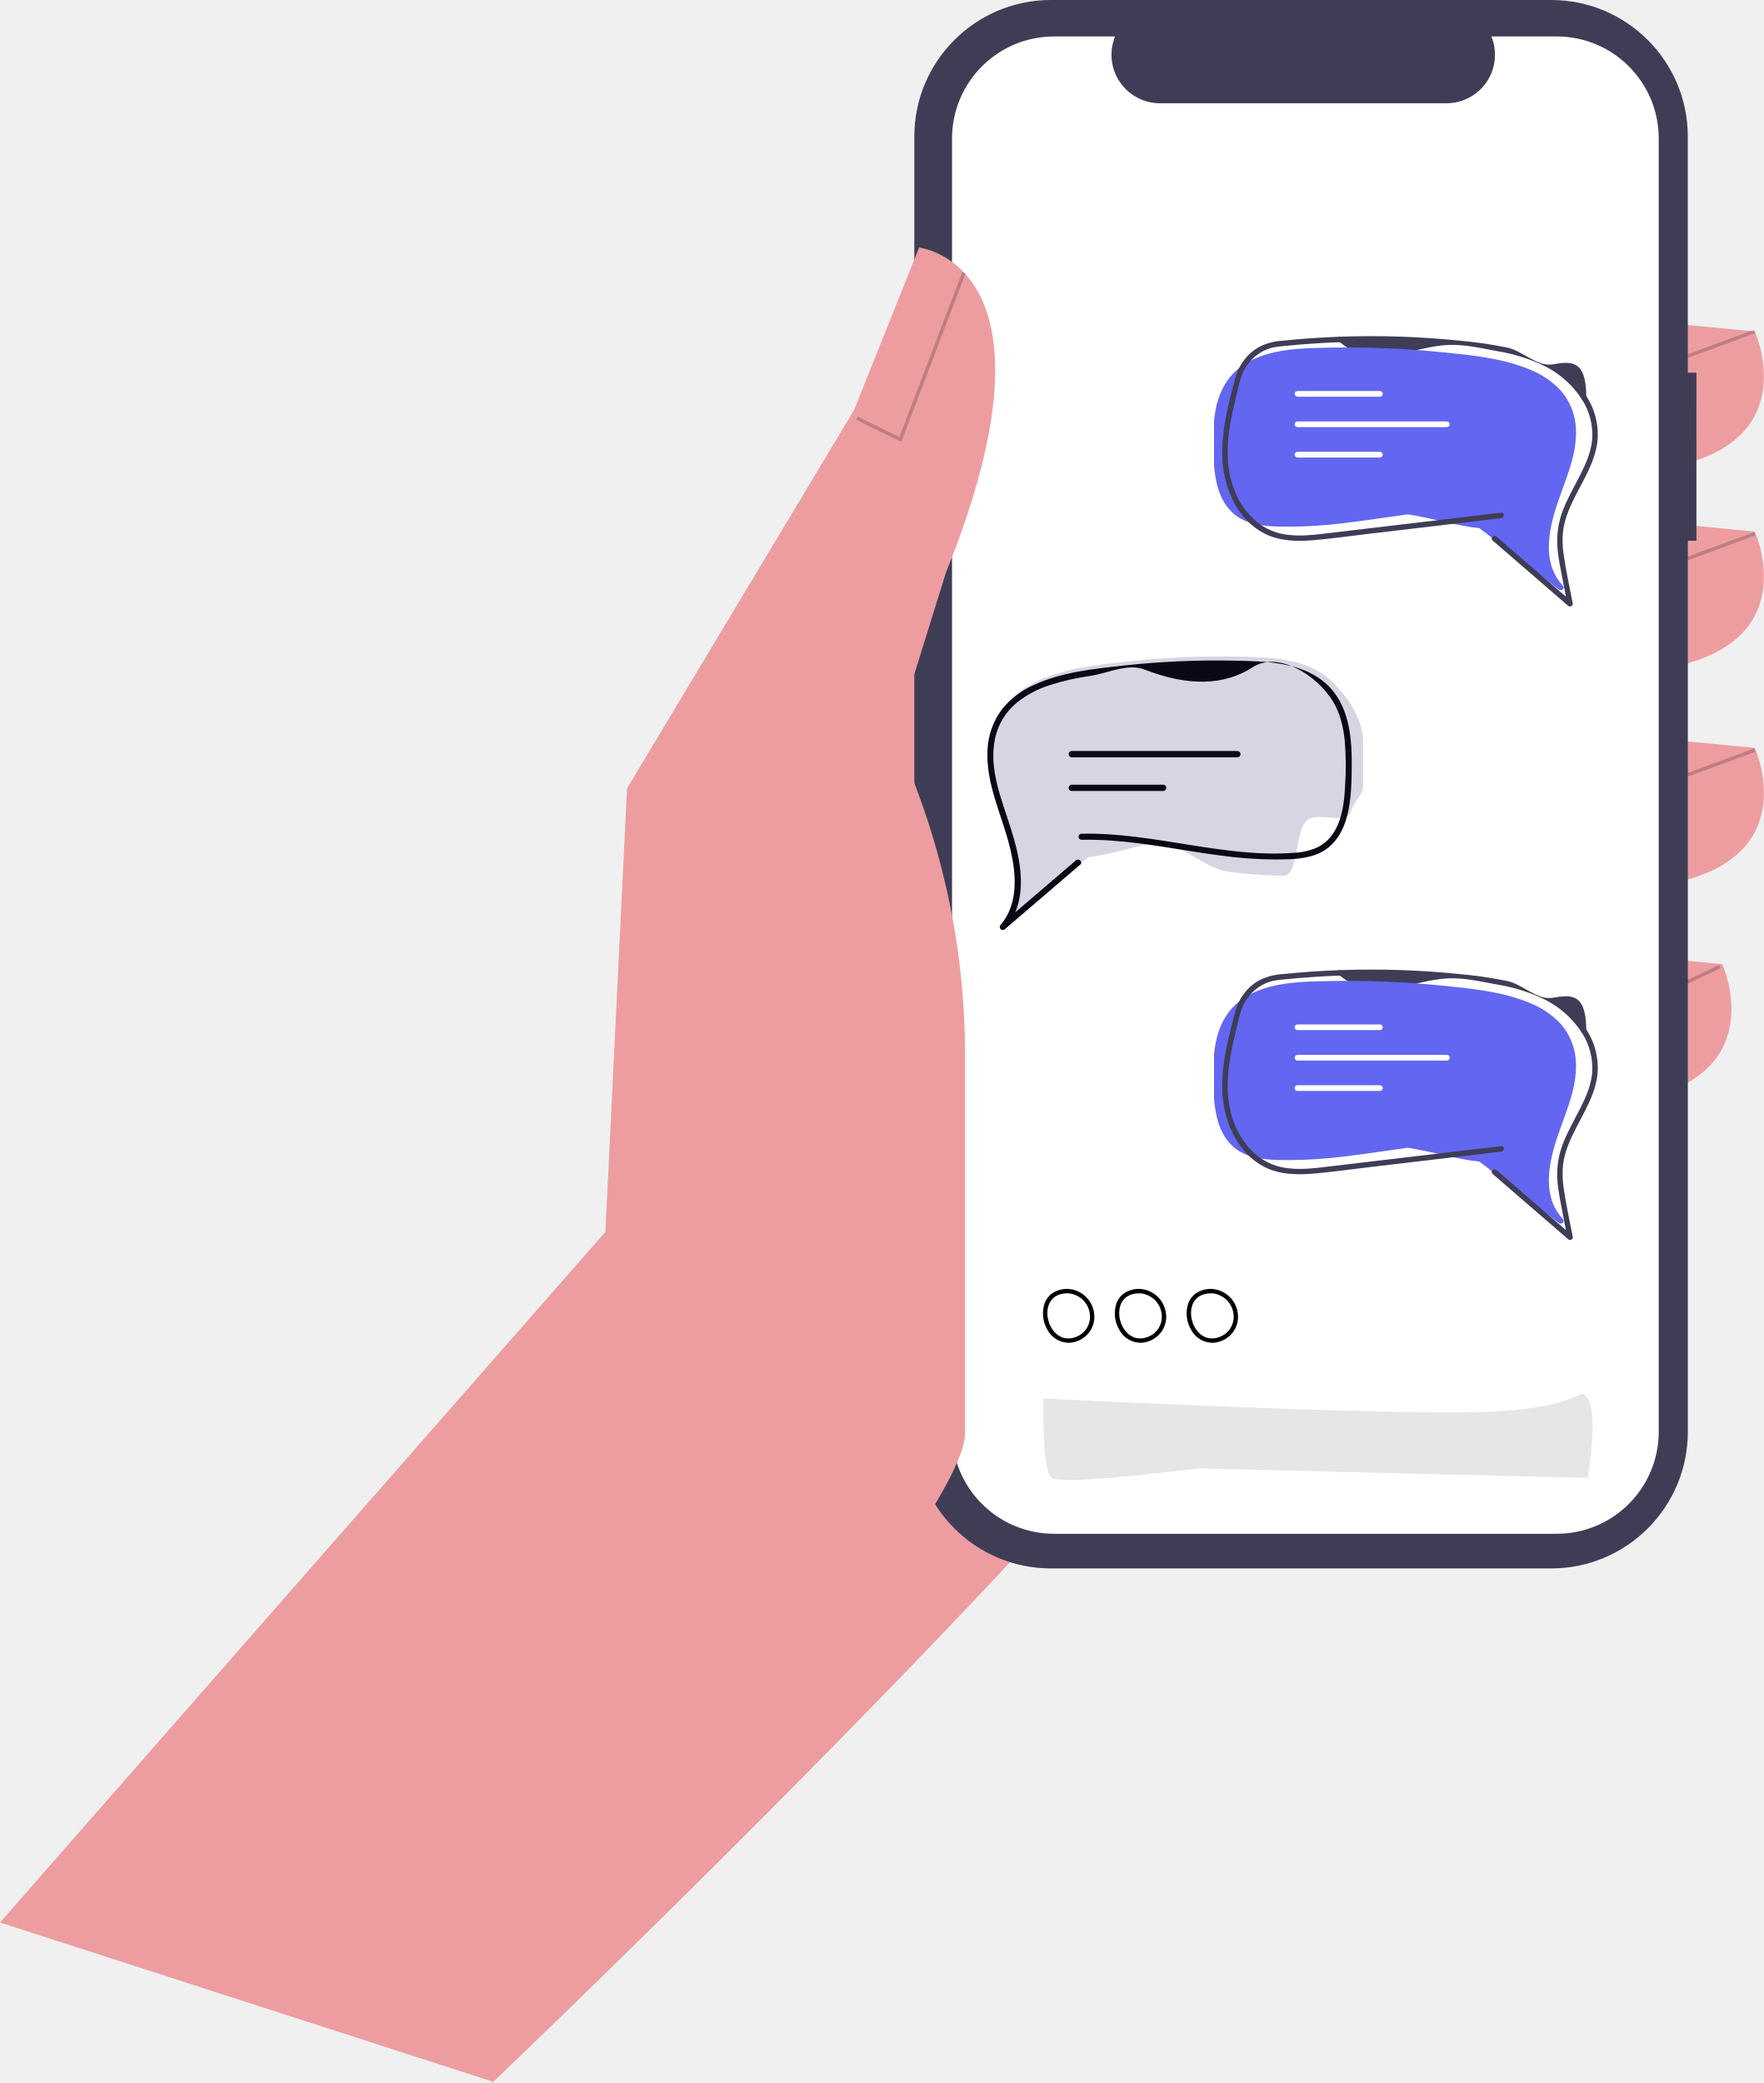
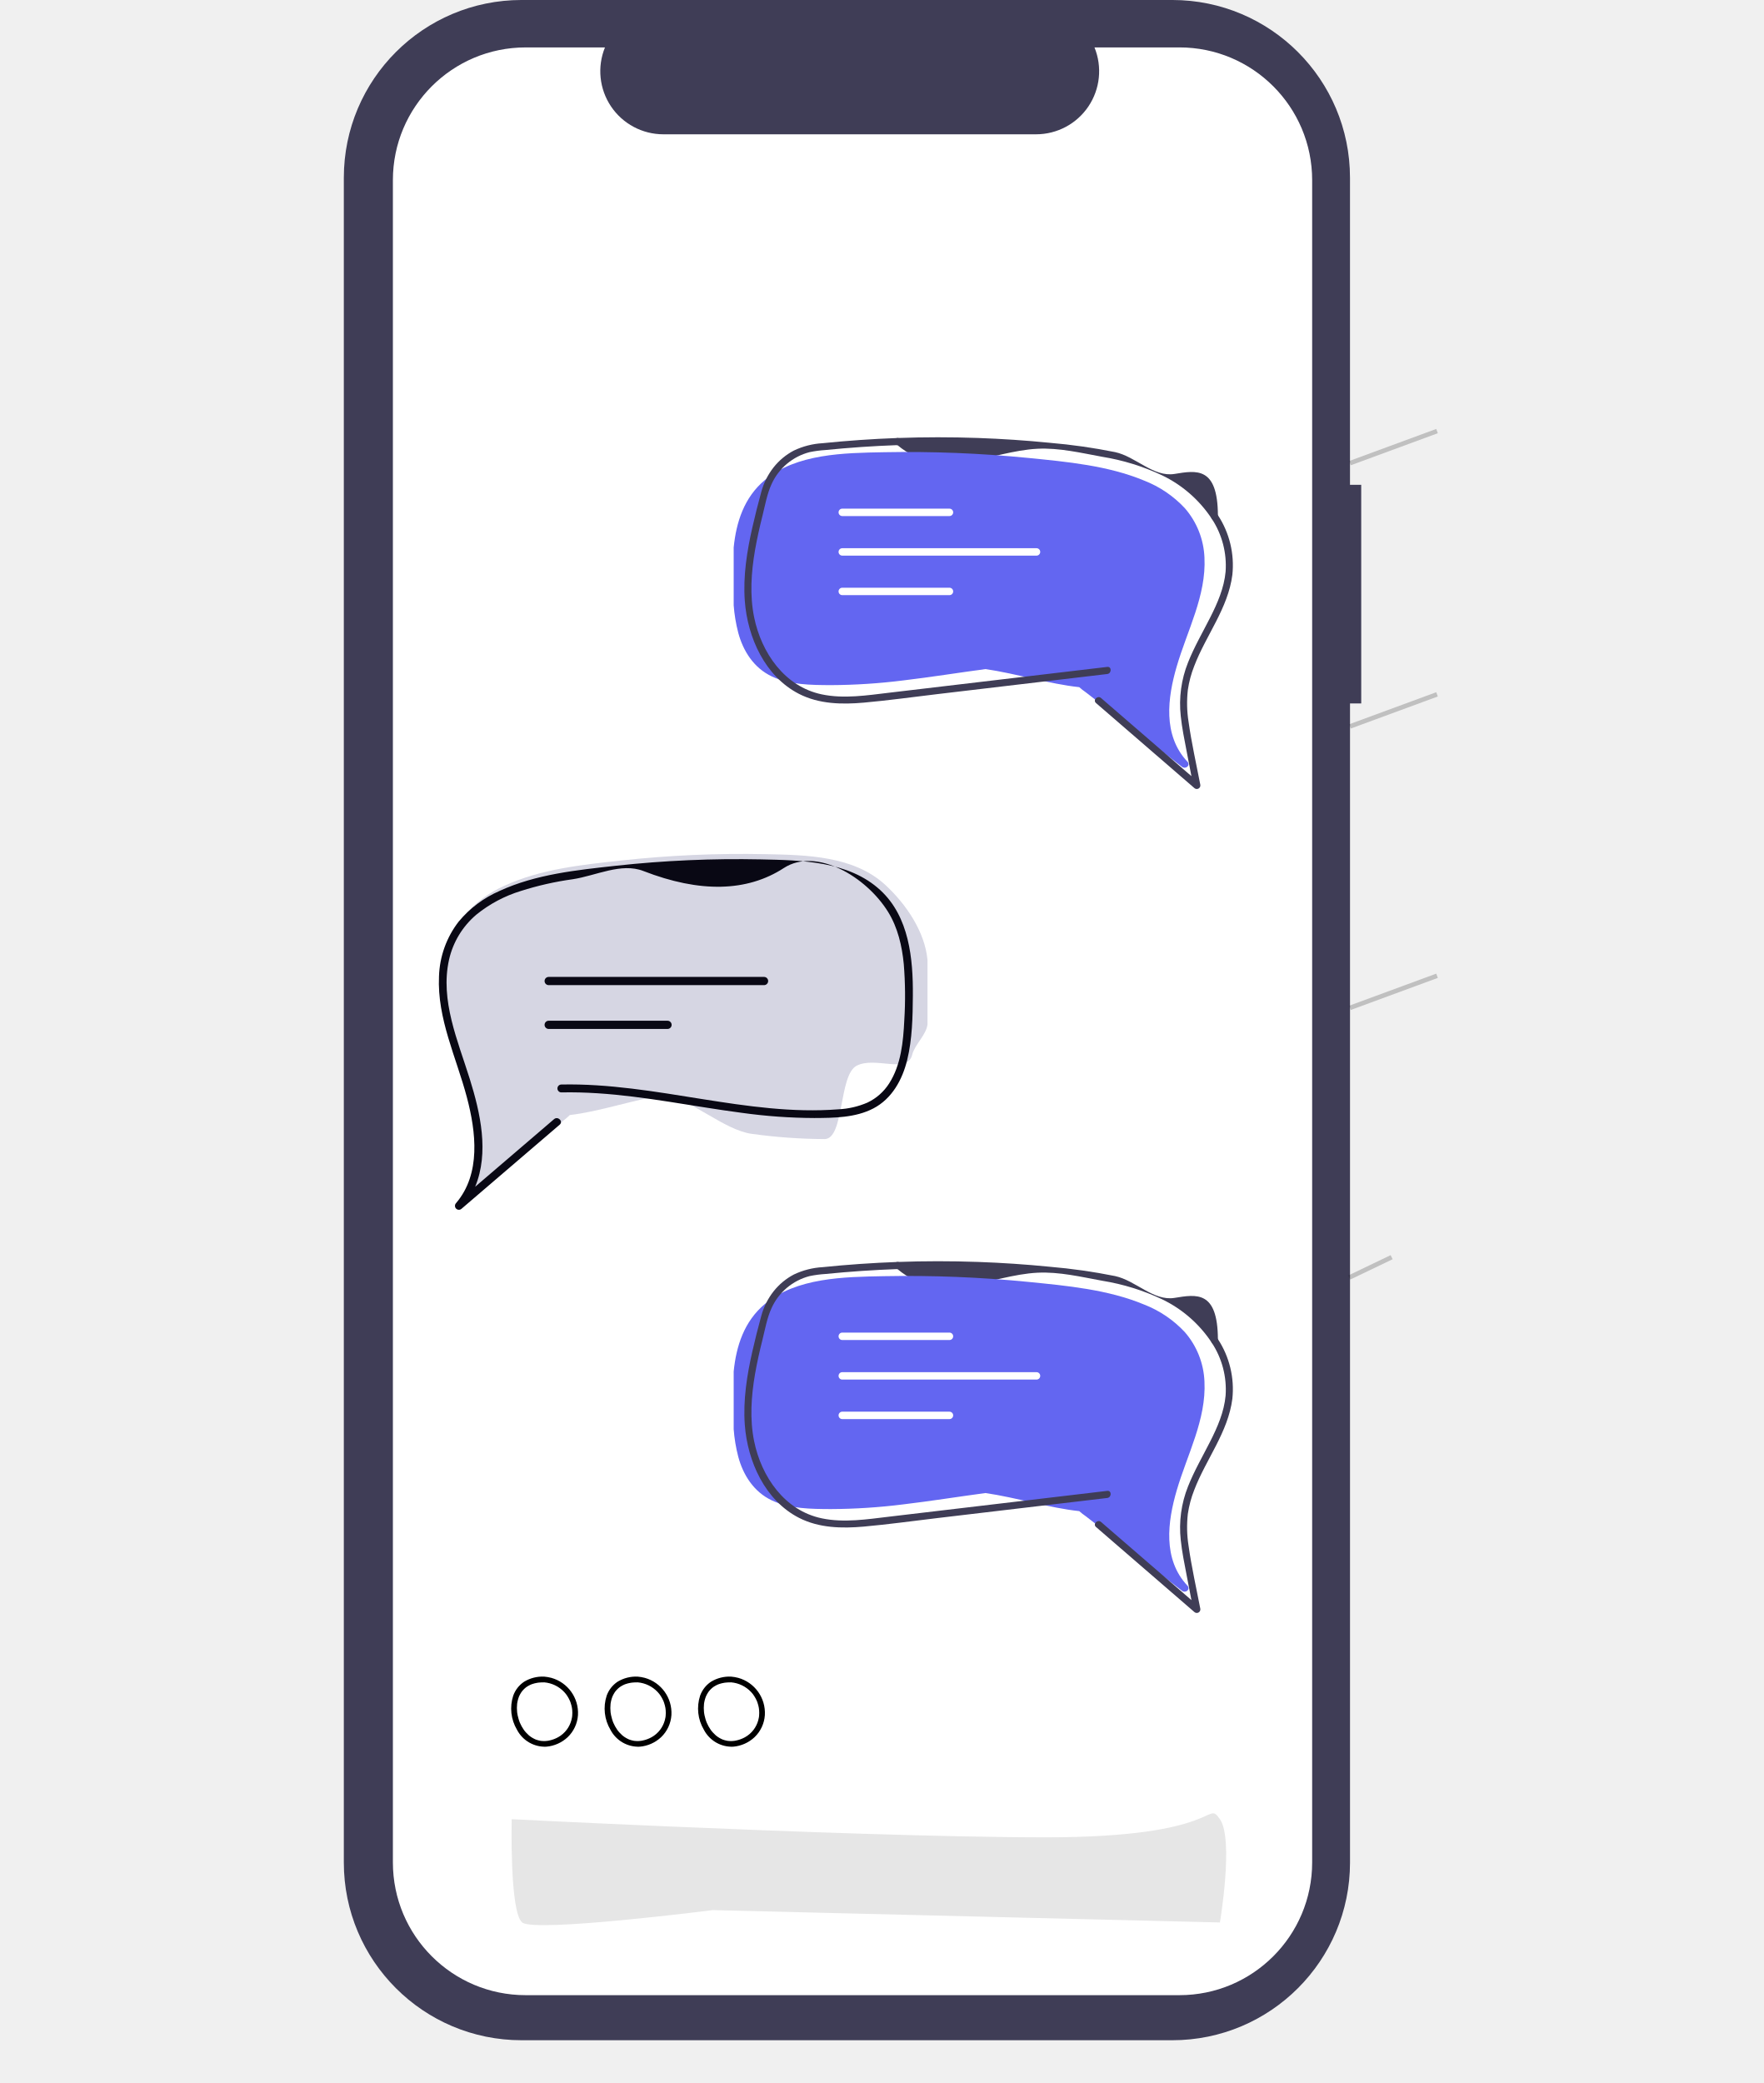
- <svg xmlns="http://www.w3.org/2000/svg" width="677.401" height="800" viewBox="0 0 677.401 800" role="img" artist="Katerina Limpitsouni" source="https://undraw.co/">
+ <svg xmlns="http://www.w3.org/2000/svg" width="677.401" height="800" viewBox="335 0 350 615" role="img" artist="Katerina Limpitsouni" source="https://undraw.co/">
  <g transform="translate(-560.033 -312.079)">
-     <path d="M472.877,777.914l-6.7,128.654S749.61,636.8,784.917,557.873s-31.156-274.179-31.156-274.179L606.286,364.7Z" transform="translate(282.818 205.511)" fill="#ed9da0" />
-     <path d="M351.42,243.4l43.62,4.154s22.848,49.85-47.77,54Z" transform="translate(838.867 191.803)" fill="#ed9da0" />
-     <path d="M351.42,300.743l43.62,4.157s22.848,49.85-47.77,54Z" transform="translate(838.867 211.31)" fill="#ed9da0" />
-     <path d="M351.42,362.739l43.62,4.154s22.848,49.85-47.77,54Z" transform="translate(838.867 232.398)" fill="#ed9da0" />
-     <path d="M360.719,424.735l43.62,4.154s22.848,49.85-47.77,54Z" transform="translate(817.105 253.486)" fill="#ed9da0" />
    <path d="M666.958,294.672h-3.311V204a52.477,52.477,0,0,0-52.477-52.477H419.076A52.477,52.477,0,0,0,366.6,204V701.42A52.477,52.477,0,0,0,419.077,753.9h192.1a52.477,52.477,0,0,0,52.477-52.477V359.212h3.31Z" transform="translate(544.566 160.553)" fill="#3f3d56" />
    <path d="M609.612,161.716H584.537A18.619,18.619,0,0,1,567.3,187.365H457.255a18.619,18.619,0,0,1-17.238-25.65H416.6A39.188,39.188,0,0,0,377.408,200.9V697.59a39.189,39.189,0,0,0,39.19,39.19H609.612A39.188,39.188,0,0,0,648.8,697.592h0V200.9a39.19,39.19,0,0,0-39.189-39.19Z" transform="translate(548.242 164.366)" fill="#fff" />
-     <path d="M567.554,865.745,580.4,851.092,800.043,600.507l8.314-170.323,87.237-145.4,24.926-62.314S978.672,228.7,930.9,347.091L911.17,410.443h0a290.374,290.374,0,0,1,27.006,122.282V677.9c0,34.184-162.9,220.379-181.857,248.82h0Z" transform="translate(-7.522 184.686)" fill="#ed9da0" />
-     <path d="M246.1,143.2l-17.344-8.523.591-1.2,16.024,7.877,24.19-63.425,1.252.478Z" transform="translate(660.057 338.591)" opacity="0.2" />
    <rect width="1.34" height="27.38" transform="translate(1208.447 449.447) rotate(-110.222)" opacity="0.2" />
    <rect width="1.34" height="27.38" transform="translate(1208.447 527.175) rotate(-110.222)" opacity="0.2" />
    <rect width="1.34" height="27.38" transform="translate(1208.447 610.265) rotate(-110.222)" opacity="0.2" />
    <rect width="1.34" height="13.875" transform="translate(1208.285 689.868) rotate(-115.639)" opacity="0.2" />
    <path d="M520.237,293.286c12.984,10.865,27.459,1.769,41.332,1.074,6.434-.322,12.854,1.229,19.195,2.386a66.017,66.017,0,0,1,17.517,5.42,36.506,36.506,0,0,1,14.753,12.865c.726,1.135,1.821.3,1.813-1.06-.087-14.4-6.315-13.237-12.817-12.175-6.181,1.01-11.436-5.124-17.536-6.444a171.223,171.223,0,0,0-19.321-2.754q-10.55-1.047-21.152-1.421-11.888-.419-23.784.01C518.89,291.235,518.884,293.335,520.237,293.286Z" transform="translate(554.371 393.483)" fill="#3f3d56" />
    <path d="M335.689,506.519a1.164,1.164,0,0,0,1.645,1.645q14.268-12.231,28.535-24.447a.14.14,0,0,1,.039-.031,17.576,17.576,0,0,0,1.87-1.622c8.852-1.032,18.581-4.446,27.8-5.927,8.138,1.21,17.805,10.412,25.967,11.482A161.518,161.518,0,0,0,443,489.156c5.842-.031,4.152-18.887,9.451-21.649,5.508-2.871,15,2.54,16.415-3.263.721-2.956,4.284-5.989,4.517-9.039V436.282c-.753-8.239-6.208-16.4-12.438-22.15-9.349-8.627-23.345-8.852-35.308-9.093a329.683,329.683,0,0,0-42.694,1.87c-11.56,1.272-23.717,2.506-34.408,7.433a32.725,32.725,0,0,0-12.064,9.038,27.859,27.859,0,0,0-5.826,16.2c-.566,12.483,5.113,23.9,8.224,35.689C341.569,485.47,343.09,497.837,335.689,506.519Z" transform="translate(610.096 159.231)" fill="#d6d6e3" />
    <path d="M371.836,485.358q-14.465,12.4-28.934,24.792a1.164,1.164,0,0,1-1.646-1.646c7.4-8.675,5.88-21.043,3.182-31.25-3.115-11.786-8.794-23.2-8.225-35.683a27.817,27.817,0,0,1,5.828-16.2,32.662,32.662,0,0,1,12.061-9.037c10.691-4.927,22.846-6.166,34.411-7.435a329.416,329.416,0,0,1,42.689-1.872c11.967.246,25.966.464,35.314,9.094,8.513,7.859,9.676,20.219,9.594,31.13-.048,6.322-.169,12.816-1.672,18.985-1.413,5.8-4.476,11.449-9.987,14.319-5.3,2.76-11.6,2.8-17.433,2.832a159.673,159.673,0,0,1-21.458-1.54c-14.23-1.861-28.325-4.868-42.671-5.777-3.51-.222-7.032-.321-10.549-.248a1.164,1.164,0,0,1,0-2.328c13.948-.291,27.754,2.1,41.477,4.285,13.274,2.11,26.844,4.1,40.318,3.032a24.5,24.5,0,0,0,8.572-1.983,15.468,15.468,0,0,0,6.4-5.65c3.508-5.463,4.172-12.306,4.475-18.679a115.325,115.325,0,0,0-.153-16.557c-.517-5.341-1.762-10.758-4.606-15.369-6.487-10.517-21.276-19.188-30.8-13-10.877,7.065-24.789,7.37-41.482.88-6.53-2.539-13.95,1.392-20.878,2.437a91.569,91.569,0,0,0-15.265,3.455,38.951,38.951,0,0,0-13.15,6.99,24.472,24.472,0,0,0-8.078,13.337C336.5,448.66,341.8,460.63,345.3,471.852c3.119,10,5.78,21.753,1.58,31.847a24.238,24.238,0,0,1-3.978,6.451l-1.646-1.646q14.465-12.4,28.934-24.792C371.322,482.742,372.975,484.381,371.836,485.358Z" transform="translate(603.049 158.785)" fill="#090814" />
    <path d="M407.131,470.874H372.047a1.214,1.214,0,0,1,0-2.428h35.084a1.214,1.214,0,0,1,0,2.428Z" transform="translate(599.598 145.001)" fill="#090814" />
    <path d="M435.624,454.2H372.047a1.214,1.214,0,1,1,0-2.428h63.577a1.214,1.214,0,0,1,0,2.428Z" transform="translate(599.598 148.738)" fill="#090814" />
    <path d="M585.555,388.631c.973,1.027-.5,2.362-1.638,1.481Q569.71,379.1,555.5,368.1a.135.135,0,0,0-.039-.028,17.134,17.134,0,0,1-1.862-1.46c-8.815-.929-18.5-4-27.681-5.338-8.1,1.09-16.185,2.389-24.312,3.354a177.534,177.534,0,0,1-21.369,1.383c-5.817-.028-12.083-.063-17.359-2.55-5.485-2.585-8.537-7.671-9.943-12.9a46.041,46.041,0,0,1-1.352-8.14V325.38c.749-7.42,3.036-14.77,9.24-19.947,9.309-7.769,23.246-7.972,35.159-8.188a362.766,362.766,0,0,1,42.514,1.684c11.511,1.146,23.617,2.257,34.263,6.693a32.521,32.521,0,0,1,12.013,8.14,23.654,23.654,0,0,1,5.8,14.588c.564,11.242-5.091,21.526-8.189,32.139C579.7,369.676,578.185,380.812,585.555,388.631Z" transform="translate(574.676 391.62)" fill="#6366f1" />
    <path d="M528.573,323.272H496.928a1.095,1.095,0,1,1,0-2.19h31.645a1.095,1.095,0,1,1,0,2.19Z" transform="translate(561.392 384.443)" fill="#fff" />
    <path d="M528.573,356.636H496.928a1.095,1.095,0,1,1,0-2.19h31.645a1.095,1.095,0,1,1,0,2.19Z" transform="translate(561.392 374.427)" fill="#fff" />
    <path d="M554.273,339.965H496.928a1.095,1.095,0,1,1,0-2.19h57.345a1.095,1.095,0,1,1,0,2.19Z" transform="translate(561.392 379.432)" fill="#fff" />
    <path d="M638.472,324.688a25.139,25.139,0,0,1,4.084,15.619c-.438,4.791-2.4,9.3-4.552,13.543-2.227,4.4-4.719,8.673-6.54,13.267a32.931,32.931,0,0,0-2.151,15.789c.36,3.48,1.062,6.913,1.724,10.344l2.019,10.476,1.754-1.021-29.025-25.093c-1.018-.88-2.509.6-1.485,1.484l29.025,25.093a1.059,1.059,0,0,0,1.754-1.021c-1.186-6.155-2.588-12.313-3.457-18.523a34.868,34.868,0,0,1-.209-9.466,31.579,31.579,0,0,1,1.881-7.01c3.481-9.1,10-17.055,11.259-26.945a26.91,26.91,0,0,0-4.27-17.6C639.569,322.486,637.752,323.539,638.472,324.688Z" transform="translate(528.933 383.827)" fill="#3f3d56" />
    <path d="M563.227,358.864,520.3,363.943l-21.463,2.539c-6.539.774-13.353,1.86-19.887.491-11-2.3-17.829-12.271-19.978-22.775-1.33-6.5-.859-13.305.26-19.8.6-3.463,1.384-6.89,2.235-10.3.758-3.038,1.324-6.309,2.634-9.168a16.978,16.978,0,0,1,11.266-9.483,33.535,33.535,0,0,1,4.677-.62q2.648-.266,5.3-.489,5.3-.447,10.621-.724,2.658-.138,5.318-.234c1.347-.049,1.353-2.149,0-2.1q-11.068.405-22.093,1.534a22.682,22.682,0,0,0-8.466,2.157,18.716,18.716,0,0,0-6.02,4.992,20.259,20.259,0,0,0-3.609,7.2c-.966,3.479-1.843,6.992-2.643,10.512-1.612,7.1-2.771,14.41-2.233,21.705.8,10.79,5.962,22.3,15.987,27.439,5.92,3.033,12.676,3.169,19.163,2.59,7.235-.646,14.449-1.657,21.661-2.51l44.657-5.283,5.539-.655c1.326-.157,1.341-2.258,0-2.1Z" transform="translate(573.326 393.39)" fill="#3f3d56" />
    <path d="M520.237,293.286c12.984,10.865,27.459,1.769,41.332,1.074,6.434-.322,12.854,1.229,19.195,2.386a66.017,66.017,0,0,1,17.517,5.42,36.506,36.506,0,0,1,14.753,12.865c.726,1.135,1.821.3,1.813-1.06-.087-14.4-6.315-13.237-12.817-12.175-6.181,1.01-11.436-5.124-17.536-6.444a171.223,171.223,0,0,0-19.321-2.754q-10.55-1.047-21.152-1.421-11.888-.419-23.784.01C518.89,291.235,518.884,293.335,520.237,293.286Z" transform="translate(554.371 150.212)" fill="#3f3d56" />
    <path d="M585.555,388.631c.973,1.027-.5,2.362-1.638,1.481Q569.71,379.1,555.5,368.1a.135.135,0,0,0-.039-.028,17.134,17.134,0,0,1-1.862-1.46c-8.815-.929-18.5-4-27.681-5.338-8.1,1.09-16.185,2.389-24.312,3.354a177.534,177.534,0,0,1-21.369,1.383c-5.817-.028-12.083-.063-17.359-2.55-5.485-2.585-8.537-7.671-9.943-12.9a46.041,46.041,0,0,1-1.352-8.14V325.38c.749-7.42,3.036-14.77,9.24-19.947,9.309-7.769,23.246-7.972,35.159-8.188a362.766,362.766,0,0,1,42.514,1.684c11.511,1.146,23.617,2.257,34.263,6.693a32.521,32.521,0,0,1,12.013,8.14,23.654,23.654,0,0,1,5.8,14.588c.564,11.242-5.091,21.526-8.189,32.139C579.7,369.676,578.185,380.812,585.555,388.631Z" transform="translate(574.676 148.349)" fill="#6366f1" />
    <path d="M528.573,323.272H496.928a1.095,1.095,0,1,1,0-2.19h31.645a1.095,1.095,0,1,1,0,2.19Z" transform="translate(561.392 141.172)" fill="#fff" />
    <path d="M528.573,356.636H496.928a1.095,1.095,0,1,1,0-2.19h31.645a1.095,1.095,0,1,1,0,2.19Z" transform="translate(561.392 131.156)" fill="#fff" />
    <path d="M554.273,339.965H496.928a1.095,1.095,0,1,1,0-2.19h57.345a1.095,1.095,0,1,1,0,2.19Z" transform="translate(561.392 136.161)" fill="#fff" />
    <path d="M638.472,324.688a25.139,25.139,0,0,1,4.084,15.619c-.438,4.791-2.4,9.3-4.552,13.543-2.227,4.4-4.719,8.673-6.54,13.267a32.931,32.931,0,0,0-2.151,15.789c.36,3.48,1.062,6.913,1.724,10.344l2.019,10.476,1.754-1.021-29.025-25.093c-1.018-.88-2.509.6-1.485,1.484l29.025,25.093a1.059,1.059,0,0,0,1.754-1.021c-1.186-6.155-2.588-12.313-3.457-18.523a34.868,34.868,0,0,1-.209-9.466,31.579,31.579,0,0,1,1.881-7.01c3.481-9.1,10-17.055,11.259-26.945a26.91,26.91,0,0,0-4.27-17.6C639.569,322.486,637.752,323.539,638.472,324.688Z" transform="translate(528.933 140.556)" fill="#3f3d56" />
    <path d="M563.227,358.864,520.3,363.943l-21.463,2.539c-6.539.774-13.353,1.86-19.887.491-11-2.3-17.829-12.271-19.978-22.775-1.33-6.5-.859-13.305.26-19.8.6-3.463,1.384-6.89,2.235-10.3.758-3.038,1.324-6.309,2.634-9.168a16.978,16.978,0,0,1,11.266-9.483,33.535,33.535,0,0,1,4.677-.62q2.648-.266,5.3-.489,5.3-.447,10.621-.724,2.658-.138,5.318-.234c1.347-.049,1.353-2.149,0-2.1q-11.068.405-22.093,1.534a22.682,22.682,0,0,0-8.466,2.157,18.716,18.716,0,0,0-6.02,4.992,20.259,20.259,0,0,0-3.609,7.2c-.966,3.479-1.843,6.992-2.643,10.512-1.612,7.1-2.771,14.41-2.233,21.705.8,10.79,5.962,22.3,15.987,27.439,5.92,3.033,12.676,3.169,19.163,2.59,7.235-.646,14.449-1.657,21.661-2.51l44.657-5.283,5.539-.655c1.326-.157,1.341-2.258,0-2.1Z" transform="translate(573.326 150.119)" fill="#3f3d56" />
    <g transform="translate(960.546 807.096)">
      <path d="M9.775,0A10.485,10.485,0,0,0,3.841,1.51a8.336,8.336,0,0,0-3.207,4.1A12.249,12.249,0,0,0,1.741,15.688a9.3,9.3,0,0,0,8.654,5A10.523,10.523,0,0,0,16.7,17.883a9.934,9.934,0,0,0,3.045-6.526A10.776,10.776,0,0,0,11.877.363,12.436,12.436,0,0,0,9.775,0a.852.852,0,0,0-.845.845.863.863,0,0,0,.845.845,9.166,9.166,0,0,1,5.9,2.851,7.342,7.342,0,0,1,.927,1.19,10.131,10.131,0,0,1,.749,1.39c.065.147-.072-.181.031.072q.032.079.063.158.069.178.131.359.138.4.241.812a7.954,7.954,0,0,1,.236,1.4,9.574,9.574,0,0,1-.007,1.6c0,.052-.046.4-.028.278-.016.112-.034.223-.054.334q-.076.417-.19.825a8.266,8.266,0,0,1-1.339,2.709,8.12,8.12,0,0,1-2.578,2.24,9.237,9.237,0,0,1-2.617.961q-.173.037-.348.067c-.069.012-.308.046-.119.022q-.336.044-.675.06a8.371,8.371,0,0,1-1.231-.039c-.25-.025.085.021-.119-.017-.092-.017-.185-.031-.276-.05q-.3-.06-.6-.146-.264-.076-.522-.171c-.085-.032-.17-.065-.254-.1-.119-.048.189.087.007,0l-.165-.076a7.961,7.961,0,0,1-1-.564c-.151-.1-.3-.206-.443-.315.148.111-.007-.006-.067-.055q-.129-.106-.255-.216a9.49,9.49,0,0,1-.822-.82c-.123-.138-.24-.282-.357-.425s.066.1-.076-.1c-.061-.084-.122-.167-.182-.252a11.715,11.715,0,0,1-1.154-2.087c.087.2-.028-.072-.047-.12q-.052-.133-.1-.267-.11-.3-.2-.6-.179-.575-.3-1.166-.058-.279-.1-.56c-.007-.045-.047-.321-.031-.2.019.143-.007-.063-.009-.075-.007-.063-.014-.125-.021-.188a11.55,11.55,0,0,1-.06-1.155,10.734,10.734,0,0,1,.062-1.171c.006-.057.048-.352.012-.109.013-.09.027-.181.042-.271q.048-.284.114-.564a8.838,8.838,0,0,1,.328-1.089c.035-.093.071-.185.109-.276-.072.174,0,.006.034-.07q.124-.269.267-.528.129-.232.274-.456.081-.124.166-.244c.037-.052.223-.291.081-.114a7.347,7.347,0,0,1,.772-.833q.2-.186.419-.355c-.174.137.059-.041.1-.071q.141-.1.286-.193a8,8,0,0,1,1.058-.563c.124-.055-.189.074.015-.006l.127-.05q.161-.062.324-.117.32-.108.648-.191T7.6,1.848c.113-.021.226-.039.34-.057.167-.026.042-.007.007,0,.079-.01.157-.019.236-.028a13.1,13.1,0,0,1,1.594-.067A.846.846,0,0,0,9.775,0Z" transform="translate(0 0)" />
    </g>
    <g transform="translate(988.134 807.096)">
      <path d="M9.775,0A10.485,10.485,0,0,0,3.841,1.51a8.336,8.336,0,0,0-3.207,4.1A12.249,12.249,0,0,0,1.741,15.688a9.3,9.3,0,0,0,8.654,5A10.523,10.523,0,0,0,16.7,17.883a9.934,9.934,0,0,0,3.045-6.526A10.776,10.776,0,0,0,11.877.363,12.436,12.436,0,0,0,9.775,0a.852.852,0,0,0-.845.845.863.863,0,0,0,.845.845,9.166,9.166,0,0,1,5.9,2.851,7.342,7.342,0,0,1,.927,1.19,10.131,10.131,0,0,1,.749,1.39c.065.147-.072-.181.031.072q.032.079.063.158.069.178.131.359.138.4.241.812a7.954,7.954,0,0,1,.236,1.4,9.574,9.574,0,0,1-.007,1.6c0,.052-.046.4-.028.278-.016.112-.034.223-.054.334q-.076.417-.19.825a8.266,8.266,0,0,1-1.339,2.709,8.12,8.12,0,0,1-2.578,2.24,9.237,9.237,0,0,1-2.617.961q-.173.037-.348.067c-.069.012-.308.046-.119.022q-.336.044-.675.06a8.371,8.371,0,0,1-1.231-.039c-.25-.025.085.021-.119-.017-.092-.017-.185-.031-.276-.05q-.3-.06-.6-.146-.264-.076-.522-.171c-.085-.032-.17-.065-.254-.1-.119-.048.189.087.007,0l-.165-.076a7.961,7.961,0,0,1-1-.564c-.151-.1-.3-.206-.443-.315.148.111-.007-.006-.067-.055q-.129-.106-.255-.216a9.49,9.49,0,0,1-.822-.82c-.123-.138-.24-.282-.357-.425s.066.1-.076-.1c-.061-.084-.122-.167-.182-.252a11.715,11.715,0,0,1-1.154-2.087c.087.2-.028-.072-.047-.12q-.052-.133-.1-.267-.11-.3-.2-.6-.179-.575-.3-1.166-.058-.279-.1-.56c-.007-.045-.047-.321-.031-.2.019.143-.007-.063-.009-.075-.007-.063-.014-.125-.021-.188a11.55,11.55,0,0,1-.06-1.155,10.734,10.734,0,0,1,.062-1.171c.006-.057.048-.352.012-.109.013-.09.027-.181.042-.271q.048-.284.114-.564a8.838,8.838,0,0,1,.328-1.089c.035-.093.071-.185.109-.276-.072.174,0,.006.034-.07q.124-.269.267-.528.129-.232.274-.456.081-.124.166-.244c.037-.052.223-.291.081-.114a7.347,7.347,0,0,1,.772-.833q.2-.186.419-.355c-.174.137.059-.041.1-.071q.141-.1.286-.193a8,8,0,0,1,1.058-.563c.124-.055-.189.074.015-.006l.127-.05q.161-.062.324-.117.32-.108.648-.191T7.6,1.848c.113-.021.226-.039.34-.057.167-.026.042-.007.007,0,.079-.01.157-.019.236-.028a13.1,13.1,0,0,1,1.594-.067A.846.846,0,0,0,9.775,0Z" transform="translate(0 0)" />
    </g>
    <g transform="translate(1015.721 807.096)">
      <path d="M9.775,0A10.485,10.485,0,0,0,3.841,1.51a8.336,8.336,0,0,0-3.207,4.1A12.249,12.249,0,0,0,1.741,15.688a9.3,9.3,0,0,0,8.654,5A10.523,10.523,0,0,0,16.7,17.883a9.934,9.934,0,0,0,3.045-6.526A10.776,10.776,0,0,0,11.877.363,12.436,12.436,0,0,0,9.775,0a.852.852,0,0,0-.845.845.863.863,0,0,0,.845.845,9.166,9.166,0,0,1,5.9,2.851,7.342,7.342,0,0,1,.927,1.19,10.131,10.131,0,0,1,.749,1.39c.065.147-.072-.181.031.072q.032.079.063.158.069.178.131.359.138.4.241.812a7.954,7.954,0,0,1,.236,1.4,9.574,9.574,0,0,1-.007,1.6c0,.052-.046.4-.028.278-.016.112-.034.223-.054.334q-.076.417-.19.825a8.266,8.266,0,0,1-1.339,2.709,8.12,8.12,0,0,1-2.578,2.24,9.237,9.237,0,0,1-2.617.961q-.173.037-.348.067c-.069.012-.308.046-.119.022q-.336.044-.675.06a8.371,8.371,0,0,1-1.231-.039c-.25-.025.085.021-.119-.017-.092-.017-.185-.031-.276-.05q-.3-.06-.6-.146-.264-.076-.522-.171c-.085-.032-.17-.065-.254-.1-.119-.048.189.087.007,0l-.165-.076a7.961,7.961,0,0,1-1-.564c-.151-.1-.3-.206-.443-.315.148.111-.007-.006-.067-.055q-.129-.106-.255-.216a9.49,9.49,0,0,1-.822-.82c-.123-.138-.24-.282-.357-.425s.066.1-.076-.1c-.061-.084-.122-.167-.182-.252a11.715,11.715,0,0,1-1.154-2.087c.087.2-.028-.072-.047-.12q-.052-.133-.1-.267-.11-.3-.2-.6-.179-.575-.3-1.166-.058-.279-.1-.56c-.007-.045-.047-.321-.031-.2.019.143-.007-.063-.009-.075-.007-.063-.014-.125-.021-.188a11.55,11.55,0,0,1-.06-1.155,10.734,10.734,0,0,1,.062-1.171c.006-.057.048-.352.012-.109.013-.09.027-.181.042-.271q.048-.284.114-.564a8.838,8.838,0,0,1,.328-1.089c.035-.093.071-.185.109-.276-.072.174,0,.006.034-.07q.124-.269.267-.528.129-.232.274-.456.081-.124.166-.244c.037-.052.223-.291.081-.114a7.347,7.347,0,0,1,.772-.833q.2-.186.419-.355c-.174.137.059-.041.1-.071q.141-.1.286-.193a8,8,0,0,1,1.058-.563c.124-.055-.189.074.015-.006l.127-.05q.161-.062.324-.117.32-.108.648-.191T7.6,1.848c.113-.021.226-.039.34-.057.167-.026.042-.007.007,0,.079-.01.157-.019.236-.028a13.1,13.1,0,0,1,1.594-.067A.846.846,0,0,0,9.775,0Z" transform="translate(0 0)" />
    </g>
    <path d="M.014.539s19.677,1,46.681,2.153c34.5,1.474,81.338,3.2,111.028,3.2,52.271,0,47.22-11.305,51.375-5.356s0,30.491,0,30.491L59.368,27.381S6.859,34.071,3.11,31.03.014.539.014.539Z" transform="translate(960.714 848.653)" fill="#e6e6e6" />
  </g>
</svg>
